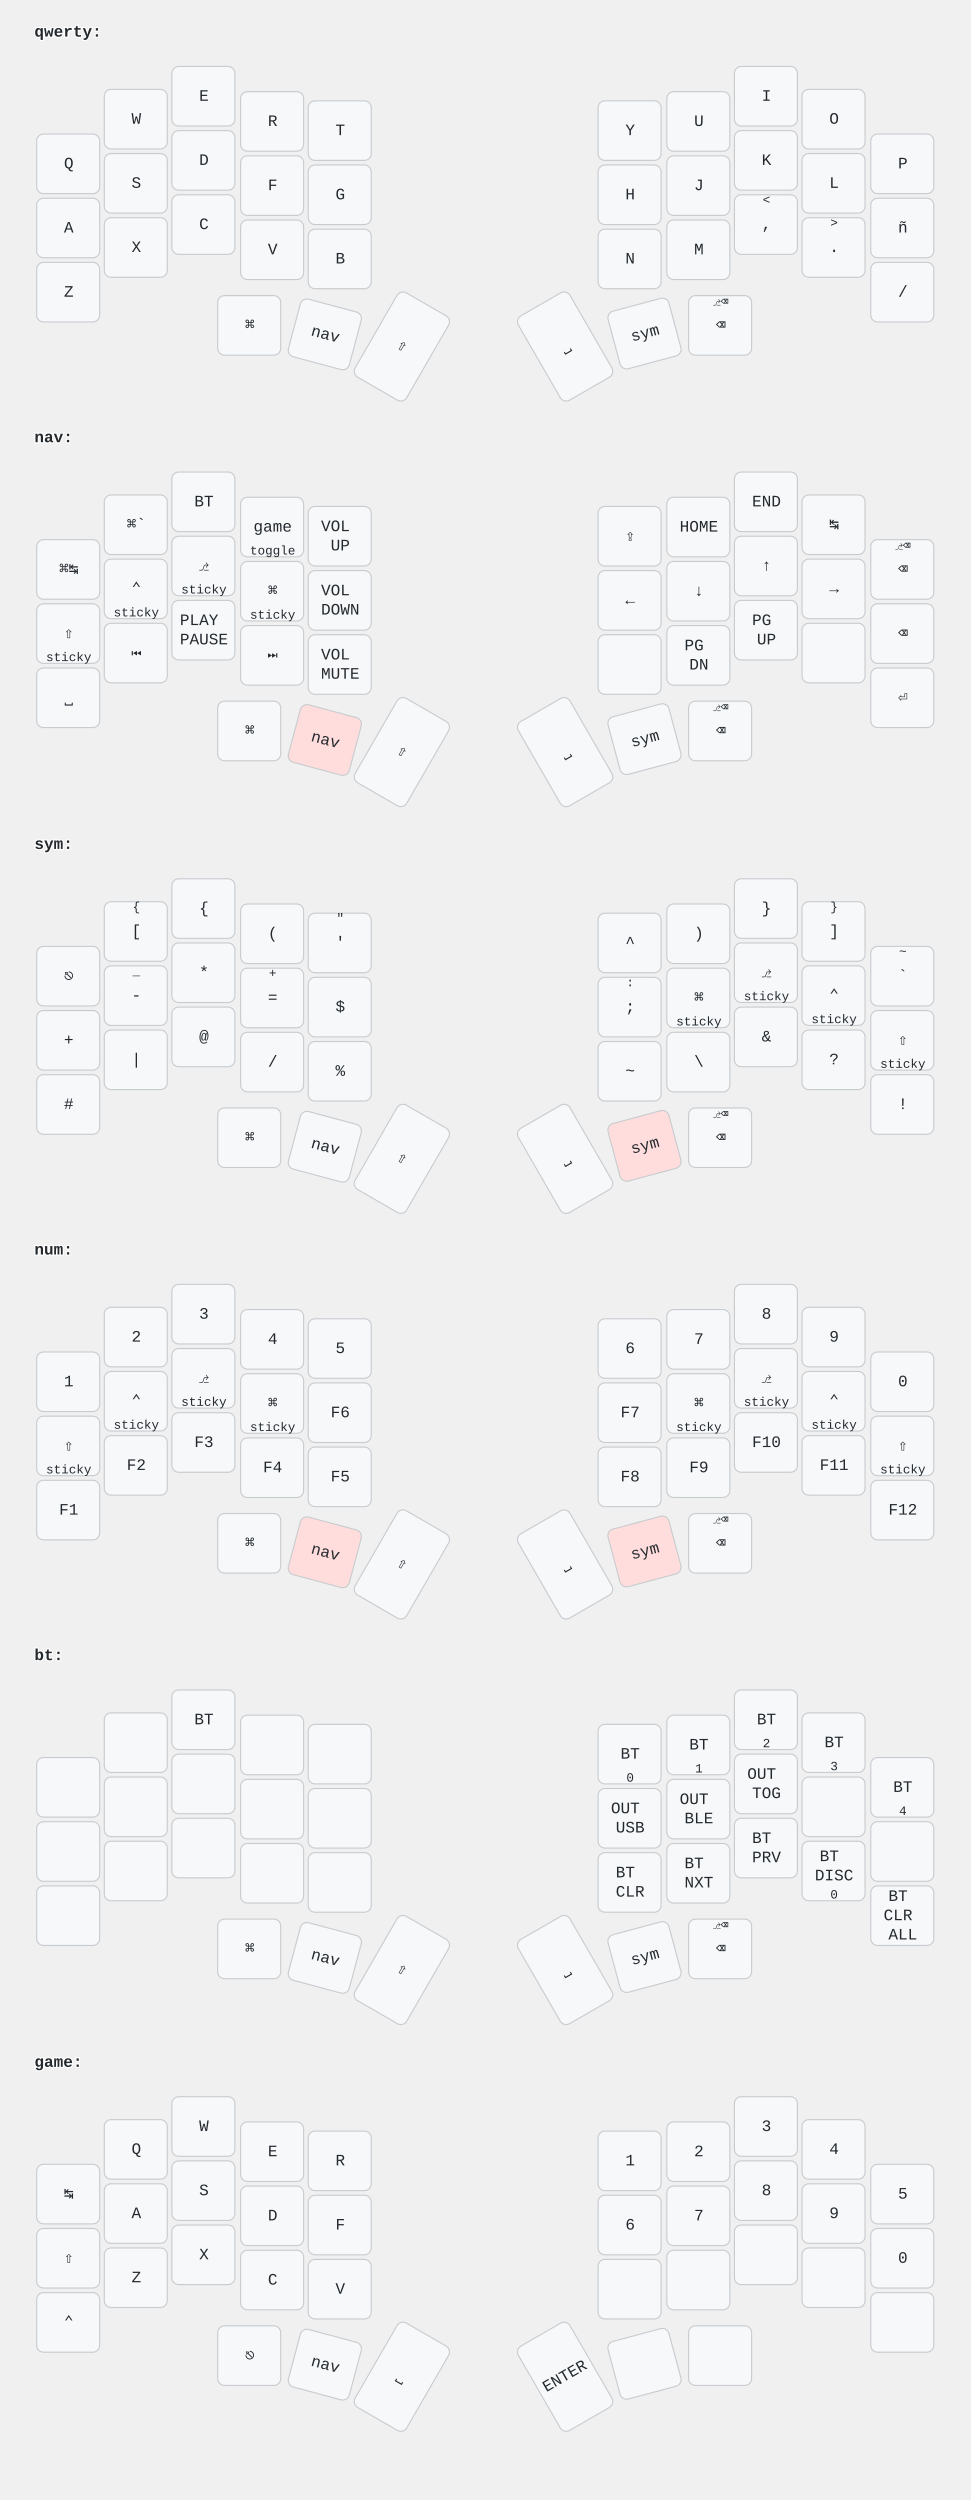
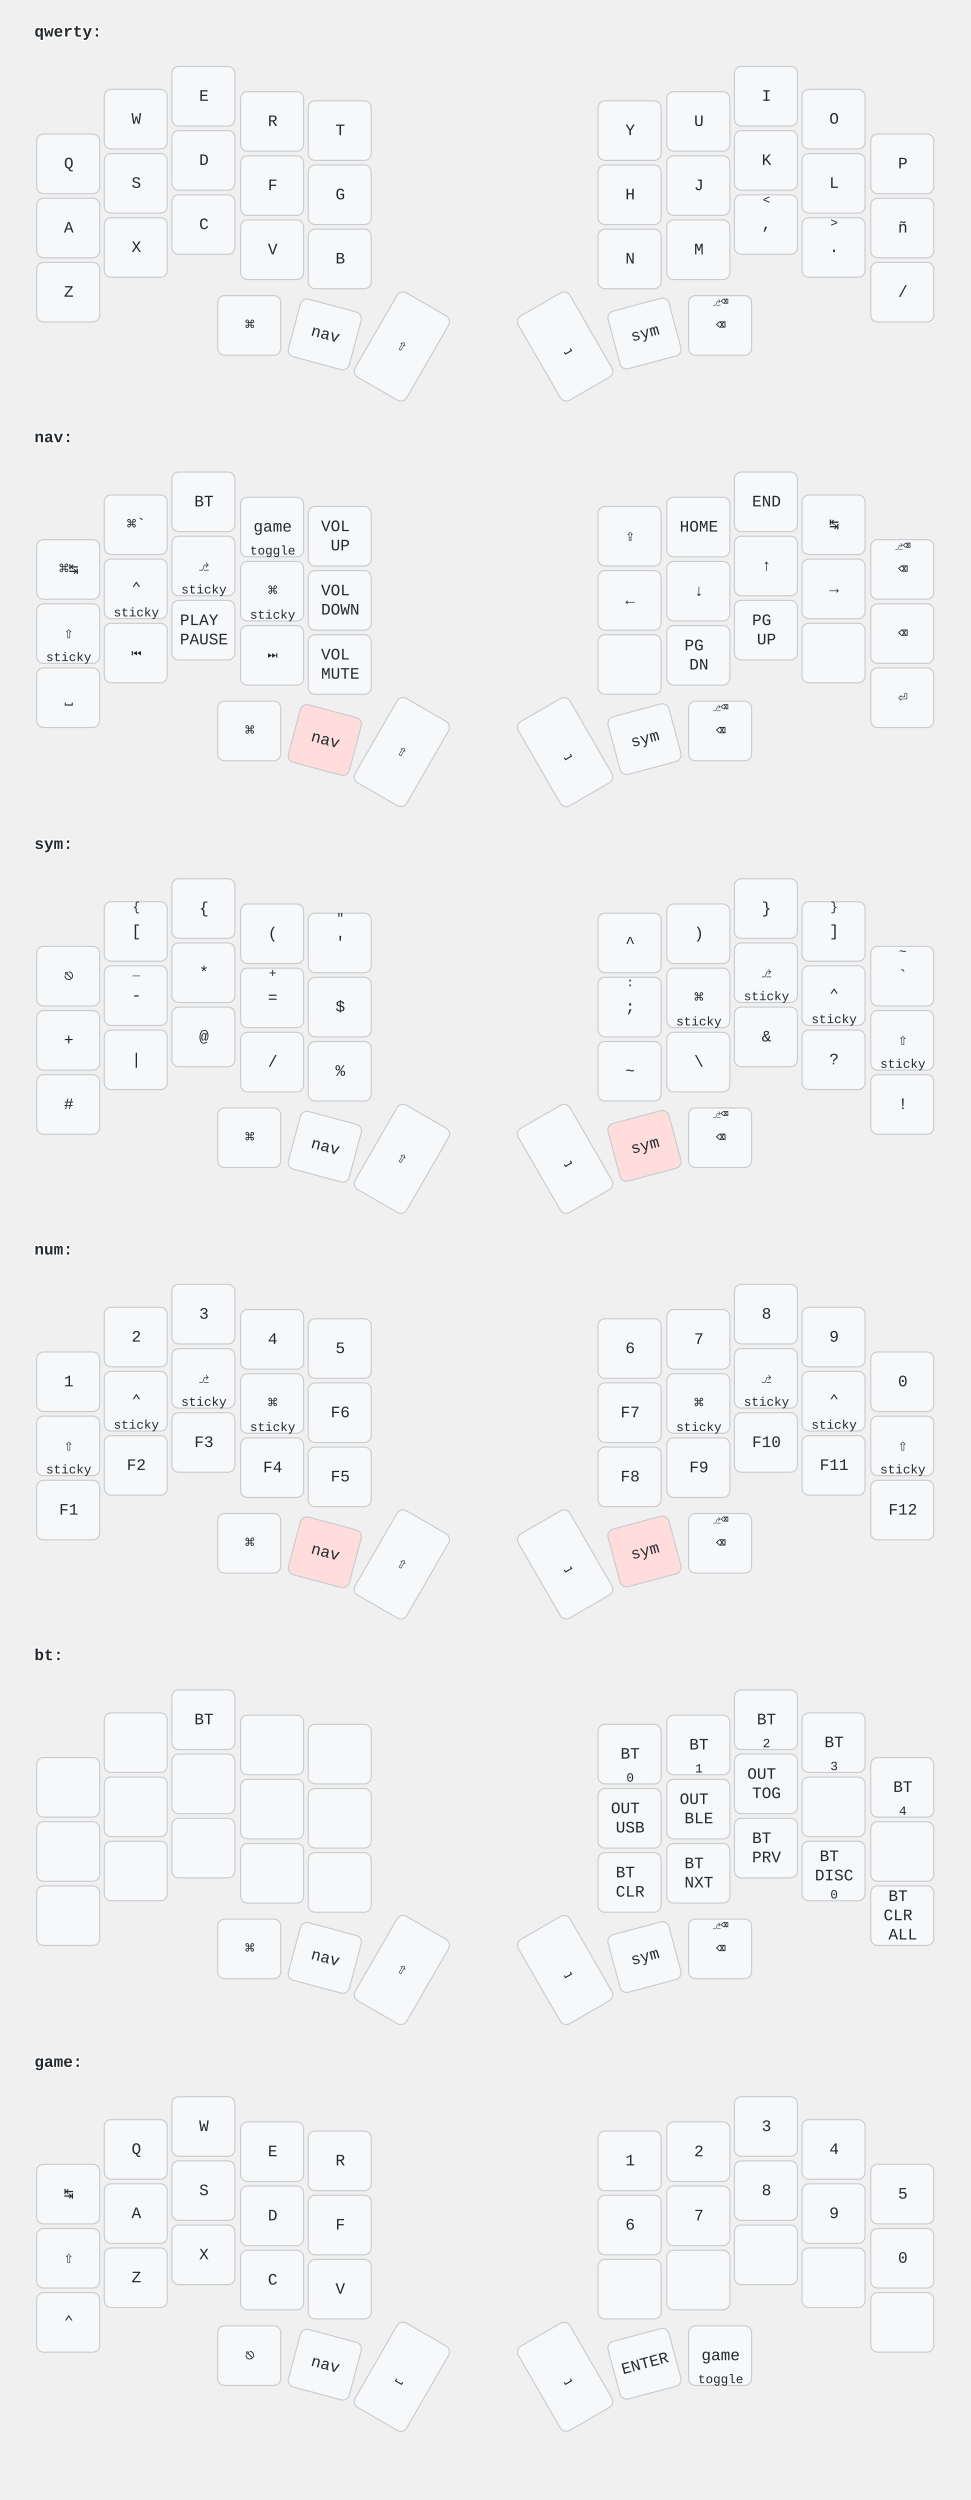
<svg xmlns="http://www.w3.org/2000/svg" width="847" height="2182" viewBox="0 0 847 2182" class="keymap">
  <style>/* font and background color specifications */
svg {
    font-family: SFMono-Regular,Consolas,Liberation Mono,Menlo,monospace;
    font-size: 14px;
    font-kerning: normal;
    text-rendering: optimizeLegibility;
    fill: #24292e;
}

/* default key styling */
rect {
    fill: #f6f8fa;
    stroke: #c9cccf;
    stroke-width: 1;
}

/* color accent for combo boxes */
rect.combo {
    fill: #cdf;
}

/* color accent for held keys */
rect.held, rect.combo.held {
    fill: #fdd;
}

/* color accent for ghost (optional) keys */
rect.ghost, rect.combo.ghost {
    fill: #ddd;
}

text {
    text-anchor: middle;
    dominant-baseline: middle;
}

/* styling for layer labels */
text.label {
    font-weight: bold;
    text-anchor: start;
    stroke: white;
    stroke-width: 2;
    paint-order: stroke;
}

/* styling for combo tap, and key hold/shifted label text */
text.combo, text.hold, text.shifted {
    font-size: 11px;
}

text.hold {
    text-anchor: middle;
    dominant-baseline: auto;
}

text.shifted {
    text-anchor: middle;
    dominant-baseline: hanging;
}

/* styling for hold/shifted label text in combo box */
text.combo.hold, text.combo.shifted {
    font-size: 8px;
}

/* styling for combo dendrons */
path {
    stroke-width: 1;
    stroke: gray;
    fill: none;
}
</style>
  <g transform="translate(30, 0)" class="layer-qwerty">
    <text x="0" y="28" class="label" id="qwerty">qwerty:</text>
    <g transform="translate(0, 56)">
      <g transform="translate(30, 87)" class="key keypos-0">
        <rect rx="6" ry="6" x="-28" y="-26" width="55" height="52" class="key" />
        <text x="0" y="0" class="key tap">Q</text>
      </g>
      <g transform="translate(89, 48)" class="key keypos-1">
        <rect rx="6" ry="6" x="-28" y="-26" width="55" height="52" class="key" />
        <text x="0" y="0" class="key tap">W</text>
      </g>
      <g transform="translate(148, 28)" class="key keypos-2">
        <rect rx="6" ry="6" x="-28" y="-26" width="55" height="52" class="key" />
        <text x="0" y="0" class="key tap">E</text>
      </g>
      <g transform="translate(208, 50)" class="key keypos-3">
        <rect rx="6" ry="6" x="-28" y="-26" width="55" height="52" class="key" />
        <text x="0" y="0" class="key tap">R</text>
      </g>
      <g transform="translate(267, 58)" class="key keypos-4">
        <rect rx="6" ry="6" x="-28" y="-26" width="55" height="52" class="key" />
        <text x="0" y="0" class="key tap">T</text>
      </g>
      <g transform="translate(520, 58)" class="key keypos-5">
        <rect rx="6" ry="6" x="-28" y="-26" width="55" height="52" class="key" />
        <text x="0" y="0" class="key tap">Y</text>
      </g>
      <g transform="translate(580, 50)" class="key keypos-6">
        <rect rx="6" ry="6" x="-28" y="-26" width="55" height="52" class="key" />
        <text x="0" y="0" class="key tap">U</text>
      </g>
      <g transform="translate(639, 28)" class="key keypos-7">
        <rect rx="6" ry="6" x="-28" y="-26" width="55" height="52" class="key" />
        <text x="0" y="0" class="key tap">I</text>
      </g>
      <g transform="translate(698, 48)" class="key keypos-8">
        <rect rx="6" ry="6" x="-28" y="-26" width="55" height="52" class="key" />
        <text x="0" y="0" class="key tap">O</text>
      </g>
      <g transform="translate(758, 87)" class="key keypos-9">
        <rect rx="6" ry="6" x="-28" y="-26" width="55" height="52" class="key" />
        <text x="0" y="0" class="key tap">P</text>
      </g>
      <g transform="translate(30, 143)" class="key keypos-10">
        <rect rx="6" ry="6" x="-28" y="-26" width="55" height="52" class="key" />
        <text x="0" y="0" class="key tap">A</text>
      </g>
      <g transform="translate(89, 104)" class="key keypos-11">
        <rect rx="6" ry="6" x="-28" y="-26" width="55" height="52" class="key" />
        <text x="0" y="0" class="key tap">S</text>
      </g>
      <g transform="translate(148, 84)" class="key keypos-12">
        <rect rx="6" ry="6" x="-28" y="-26" width="55" height="52" class="key" />
        <text x="0" y="0" class="key tap">D</text>
      </g>
      <g transform="translate(208, 106)" class="key keypos-13">
        <rect rx="6" ry="6" x="-28" y="-26" width="55" height="52" class="key" />
        <text x="0" y="0" class="key tap">F</text>
      </g>
      <g transform="translate(267, 114)" class="key keypos-14">
        <rect rx="6" ry="6" x="-28" y="-26" width="55" height="52" class="key" />
        <text x="0" y="0" class="key tap">G</text>
      </g>
      <g transform="translate(520, 114)" class="key keypos-15">
        <rect rx="6" ry="6" x="-28" y="-26" width="55" height="52" class="key" />
        <text x="0" y="0" class="key tap">H</text>
      </g>
      <g transform="translate(580, 106)" class="key keypos-16">
        <rect rx="6" ry="6" x="-28" y="-26" width="55" height="52" class="key" />
        <text x="0" y="0" class="key tap">J</text>
      </g>
      <g transform="translate(639, 84)" class="key keypos-17">
        <rect rx="6" ry="6" x="-28" y="-26" width="55" height="52" class="key" />
        <text x="0" y="0" class="key tap">K</text>
      </g>
      <g transform="translate(698, 104)" class="key keypos-18">
        <rect rx="6" ry="6" x="-28" y="-26" width="55" height="52" class="key" />
        <text x="0" y="0" class="key tap">L</text>
      </g>
      <g transform="translate(758, 143)" class="key keypos-19">
        <rect rx="6" ry="6" x="-28" y="-26" width="55" height="52" class="key" />
        <text x="0" y="0" class="key tap">ñ</text>
      </g>
      <g transform="translate(30, 199)" class="key keypos-20">
        <rect rx="6" ry="6" x="-28" y="-26" width="55" height="52" class="key" />
        <text x="0" y="0" class="key tap">Z</text>
      </g>
      <g transform="translate(89, 160)" class="key keypos-21">
        <rect rx="6" ry="6" x="-28" y="-26" width="55" height="52" class="key" />
        <text x="0" y="0" class="key tap">X</text>
      </g>
      <g transform="translate(148, 140)" class="key keypos-22">
        <rect rx="6" ry="6" x="-28" y="-26" width="55" height="52" class="key" />
        <text x="0" y="0" class="key tap">C</text>
      </g>
      <g transform="translate(208, 162)" class="key keypos-23">
        <rect rx="6" ry="6" x="-28" y="-26" width="55" height="52" class="key" />
        <text x="0" y="0" class="key tap">V</text>
      </g>
      <g transform="translate(267, 170)" class="key keypos-24">
        <rect rx="6" ry="6" x="-28" y="-26" width="55" height="52" class="key" />
        <text x="0" y="0" class="key tap">B</text>
      </g>
      <g transform="translate(520, 170)" class="key keypos-25">
        <rect rx="6" ry="6" x="-28" y="-26" width="55" height="52" class="key" />
        <text x="0" y="0" class="key tap">N</text>
      </g>
      <g transform="translate(580, 162)" class="key keypos-26">
        <rect rx="6" ry="6" x="-28" y="-26" width="55" height="52" class="key" />
        <text x="0" y="0" class="key tap">M</text>
      </g>
      <g transform="translate(639, 140)" class="key keypos-27">
        <rect rx="6" ry="6" x="-28" y="-26" width="55" height="52" class="key" />
        <text x="0" y="0" class="key tap">,</text>
        <text x="0" y="-24" class="key shifted">&lt;</text>
      </g>
      <g transform="translate(698, 160)" class="key keypos-28">
        <rect rx="6" ry="6" x="-28" y="-26" width="55" height="52" class="key" />
        <text x="0" y="0" class="key tap">.</text>
        <text x="0" y="-24" class="key shifted">&gt;</text>
      </g>
      <g transform="translate(758, 199)" class="key keypos-29">
        <rect rx="6" ry="6" x="-28" y="-26" width="55" height="52" class="key" />
        <text x="0" y="0" class="key tap">/</text>
      </g>
      <g transform="translate(188, 228)" class="key keypos-30">
        <rect rx="6" ry="6" x="-28" y="-26" width="55" height="52" class="key" />
        <text x="0" y="0" class="key tap">⌘</text>
      </g>
      <g transform="translate(254, 236) rotate(15.0)" class="key keypos-31">
        <rect rx="6" ry="6" x="-28" y="-26" width="55" height="52" class="key" />
        <a href="#nav">
          <text x="0" y="0" class="key tap layer-activator">nav</text>
        </a>
      </g>
      <g transform="translate(321, 246) rotate(30.0)" class="key keypos-32">
        <rect rx="6" ry="6" x="-26" y="-42" width="52" height="85" class="key" />
        <text x="0" y="0" class="key tap">⇧</text>
      </g>
      <g transform="translate(463, 246) rotate(-30.0)" class="key keypos-33">
        <rect rx="6" ry="6" x="-26" y="-42" width="52" height="85" class="key" />
        <text x="0" y="0" class="key tap">⎵</text>
      </g>
      <g transform="translate(533, 235) rotate(-15.0)" class="key keypos-34">
        <rect rx="6" ry="6" x="-28" y="-26" width="55" height="52" class="key" />
        <a href="#sym">
          <text x="0" y="0" class="key tap layer-activator">sym</text>
        </a>
      </g>
      <g transform="translate(599, 228)" class="key keypos-35">
        <rect rx="6" ry="6" x="-28" y="-26" width="55" height="52" class="key" />
        <text x="0" y="0" class="key tap">⌫</text>
        <text x="0" y="-24" class="key shifted">⎇⌫</text>
      </g>
    </g>
  </g>
  <g transform="translate(30, 354)" class="layer-nav">
    <text x="0" y="28" class="label" id="nav">nav:</text>
    <g transform="translate(0, 56)">
      <g transform="translate(30, 87)" class="key keypos-0">
        <rect rx="6" ry="6" x="-28" y="-26" width="55" height="52" class="key" />
        <text x="0" y="0" class="key tap">⌘↹</text>
      </g>
      <g transform="translate(89, 48)" class="key keypos-1">
        <rect rx="6" ry="6" x="-28" y="-26" width="55" height="52" class="key" />
        <text x="0" y="0" class="key tap">⌘`</text>
      </g>
      <g transform="translate(148, 28)" class="key keypos-2">
        <rect rx="6" ry="6" x="-28" y="-26" width="55" height="52" class="key" />
        <text x="0" y="0" class="key tap">BT</text>
      </g>
      <g transform="translate(208, 50)" class="key keypos-3">
        <rect rx="6" ry="6" x="-28" y="-26" width="55" height="52" class="key" />
        <a href="#game">
          <text x="0" y="0" class="key tap layer-activator">game</text>
        </a>
        <text x="0" y="24" class="key hold">toggle</text>
      </g>
      <g transform="translate(267, 58)" class="key keypos-4">
        <rect rx="6" ry="6" x="-28" y="-26" width="55" height="52" class="key" />
        <text x="0" y="0" class="key tap">
          <tspan x="0" dy="-0.6em">VOL</tspan>
          <tspan x="0" dy="1.2em">UP</tspan>
        </text>
      </g>
      <g transform="translate(520, 58)" class="key keypos-5">
        <rect rx="6" ry="6" x="-28" y="-26" width="55" height="52" class="key" />
        <text x="0" y="0" class="key tap">⇪</text>
      </g>
      <g transform="translate(580, 50)" class="key keypos-6">
        <rect rx="6" ry="6" x="-28" y="-26" width="55" height="52" class="key" />
        <text x="0" y="0" class="key tap">HOME</text>
      </g>
      <g transform="translate(639, 28)" class="key keypos-7">
        <rect rx="6" ry="6" x="-28" y="-26" width="55" height="52" class="key" />
        <text x="0" y="0" class="key tap">END</text>
      </g>
      <g transform="translate(698, 48)" class="key keypos-8">
        <rect rx="6" ry="6" x="-28" y="-26" width="55" height="52" class="key" />
        <text x="0" y="0" class="key tap">↹</text>
      </g>
      <g transform="translate(758, 87)" class="key keypos-9">
        <rect rx="6" ry="6" x="-28" y="-26" width="55" height="52" class="key" />
        <text x="0" y="0" class="key tap">⌫</text>
        <text x="0" y="-24" class="key shifted">⎇⌫</text>
      </g>
      <g transform="translate(30, 143)" class="key keypos-10">
        <rect rx="6" ry="6" x="-28" y="-26" width="55" height="52" class="key" />
        <text x="0" y="0" class="key tap">⇧</text>
        <text x="0" y="24" class="key hold">sticky</text>
      </g>
      <g transform="translate(89, 104)" class="key keypos-11">
        <rect rx="6" ry="6" x="-28" y="-26" width="55" height="52" class="key" />
        <text x="0" y="0" class="key tap">⌃</text>
        <text x="0" y="24" class="key hold">sticky</text>
      </g>
      <g transform="translate(148, 84)" class="key keypos-12">
        <rect rx="6" ry="6" x="-28" y="-26" width="55" height="52" class="key" />
        <text x="0" y="0" class="key tap">⎇</text>
        <text x="0" y="24" class="key hold">sticky</text>
      </g>
      <g transform="translate(208, 106)" class="key keypos-13">
        <rect rx="6" ry="6" x="-28" y="-26" width="55" height="52" class="key" />
        <text x="0" y="0" class="key tap">⌘</text>
        <text x="0" y="24" class="key hold">sticky</text>
      </g>
      <g transform="translate(267, 114)" class="key keypos-14">
        <rect rx="6" ry="6" x="-28" y="-26" width="55" height="52" class="key" />
        <text x="0" y="0" class="key tap">
          <tspan x="0" dy="-0.6em">VOL</tspan>
          <tspan x="0" dy="1.2em">DOWN</tspan>
        </text>
      </g>
      <g transform="translate(520, 114)" class="key keypos-15">
        <rect rx="6" ry="6" x="-28" y="-26" width="55" height="52" class="key" />
        <text x="0" y="0" class="key tap">←</text>
      </g>
      <g transform="translate(580, 106)" class="key keypos-16">
        <rect rx="6" ry="6" x="-28" y="-26" width="55" height="52" class="key" />
        <text x="0" y="0" class="key tap">↓</text>
      </g>
      <g transform="translate(639, 84)" class="key keypos-17">
        <rect rx="6" ry="6" x="-28" y="-26" width="55" height="52" class="key" />
        <text x="0" y="0" class="key tap">↑</text>
      </g>
      <g transform="translate(698, 104)" class="key keypos-18">
        <rect rx="6" ry="6" x="-28" y="-26" width="55" height="52" class="key" />
        <text x="0" y="0" class="key tap">→</text>
      </g>
      <g transform="translate(758, 143)" class="key keypos-19">
        <rect rx="6" ry="6" x="-28" y="-26" width="55" height="52" class="key" />
        <text x="0" y="0" class="key tap">⌫</text>
      </g>
      <g transform="translate(30, 199)" class="key keypos-20">
        <rect rx="6" ry="6" x="-28" y="-26" width="55" height="52" class="key" />
        <text x="0" y="0" class="key tap">⎵</text>
      </g>
      <g transform="translate(89, 160)" class="key keypos-21">
        <rect rx="6" ry="6" x="-28" y="-26" width="55" height="52" class="key" />
        <text x="0" y="0" class="key tap">⏮</text>
      </g>
      <g transform="translate(148, 140)" class="key keypos-22">
        <rect rx="6" ry="6" x="-28" y="-26" width="55" height="52" class="key" />
        <text x="0" y="0" class="key tap">
          <tspan x="0" dy="-0.6em">PLAY</tspan>
          <tspan x="0" dy="1.2em">PAUSE</tspan>
        </text>
      </g>
      <g transform="translate(208, 162)" class="key keypos-23">
        <rect rx="6" ry="6" x="-28" y="-26" width="55" height="52" class="key" />
        <text x="0" y="0" class="key tap">⏭</text>
      </g>
      <g transform="translate(267, 170)" class="key keypos-24">
        <rect rx="6" ry="6" x="-28" y="-26" width="55" height="52" class="key" />
        <text x="0" y="0" class="key tap">
          <tspan x="0" dy="-0.6em">VOL</tspan>
          <tspan x="0" dy="1.2em">MUTE</tspan>
        </text>
      </g>
      <g transform="translate(520, 170)" class="key keypos-25">
        <rect rx="6" ry="6" x="-28" y="-26" width="55" height="52" class="key" />
      </g>
      <g transform="translate(580, 162)" class="key keypos-26">
        <rect rx="6" ry="6" x="-28" y="-26" width="55" height="52" class="key" />
        <text x="0" y="0" class="key tap">
          <tspan x="0" dy="-0.6em">PG</tspan>
          <tspan x="0" dy="1.2em">DN</tspan>
        </text>
      </g>
      <g transform="translate(639, 140)" class="key keypos-27">
        <rect rx="6" ry="6" x="-28" y="-26" width="55" height="52" class="key" />
        <text x="0" y="0" class="key tap">
          <tspan x="0" dy="-0.6em">PG</tspan>
          <tspan x="0" dy="1.2em">UP</tspan>
        </text>
      </g>
      <g transform="translate(698, 160)" class="key keypos-28">
        <rect rx="6" ry="6" x="-28" y="-26" width="55" height="52" class="key" />
      </g>
      <g transform="translate(758, 199)" class="key keypos-29">
        <rect rx="6" ry="6" x="-28" y="-26" width="55" height="52" class="key" />
        <text x="0" y="0" class="key tap">⏎</text>
      </g>
      <g transform="translate(188, 228)" class="key keypos-30">
        <rect rx="6" ry="6" x="-28" y="-26" width="55" height="52" class="key" />
        <text x="0" y="0" class="key tap">⌘</text>
      </g>
      <g transform="translate(254, 236) rotate(15.0)" class="key held keypos-31">
        <rect rx="6" ry="6" x="-28" y="-26" width="55" height="52" class="key held" />
        <a href="#nav">
          <text x="0" y="0" class="key held tap layer-activator">nav</text>
        </a>
      </g>
      <g transform="translate(321, 246) rotate(30.0)" class="key keypos-32">
        <rect rx="6" ry="6" x="-26" y="-42" width="52" height="85" class="key" />
        <text x="0" y="0" class="key tap">⇧</text>
      </g>
      <g transform="translate(463, 246) rotate(-30.0)" class="key keypos-33">
        <rect rx="6" ry="6" x="-26" y="-42" width="52" height="85" class="key" />
        <text x="0" y="0" class="key tap">⎵</text>
      </g>
      <g transform="translate(533, 235) rotate(-15.0)" class="key keypos-34">
        <rect rx="6" ry="6" x="-28" y="-26" width="55" height="52" class="key" />
        <a href="#sym">
          <text x="0" y="0" class="key tap layer-activator">sym</text>
        </a>
      </g>
      <g transform="translate(599, 228)" class="key keypos-35">
        <rect rx="6" ry="6" x="-28" y="-26" width="55" height="52" class="key" />
        <text x="0" y="0" class="key tap">⌫</text>
        <text x="0" y="-24" class="key shifted">⎇⌫</text>
      </g>
    </g>
  </g>
  <g transform="translate(30, 709)" class="layer-sym">
    <text x="0" y="28" class="label" id="sym">sym:</text>
    <g transform="translate(0, 56)">
      <g transform="translate(30, 87)" class="key keypos-0">
        <rect rx="6" ry="6" x="-28" y="-26" width="55" height="52" class="key" />
        <text x="0" y="0" class="key tap">⎋</text>
      </g>
      <g transform="translate(89, 48)" class="key keypos-1">
        <rect rx="6" ry="6" x="-28" y="-26" width="55" height="52" class="key" />
        <text x="0" y="0" class="key tap">[</text>
        <text x="0" y="-24" class="key shifted">{</text>
      </g>
      <g transform="translate(148, 28)" class="key keypos-2">
        <rect rx="6" ry="6" x="-28" y="-26" width="55" height="52" class="key" />
        <text x="0" y="0" class="key tap">{</text>
      </g>
      <g transform="translate(208, 50)" class="key keypos-3">
        <rect rx="6" ry="6" x="-28" y="-26" width="55" height="52" class="key" />
        <text x="0" y="0" class="key tap">(</text>
      </g>
      <g transform="translate(267, 58)" class="key keypos-4">
        <rect rx="6" ry="6" x="-28" y="-26" width="55" height="52" class="key" />
        <text x="0" y="0" class="key tap">'</text>
        <text x="0" y="-24" class="key shifted">"</text>
      </g>
      <g transform="translate(520, 58)" class="key keypos-5">
        <rect rx="6" ry="6" x="-28" y="-26" width="55" height="52" class="key" />
        <text x="0" y="0" class="key tap">^</text>
      </g>
      <g transform="translate(580, 50)" class="key keypos-6">
        <rect rx="6" ry="6" x="-28" y="-26" width="55" height="52" class="key" />
        <text x="0" y="0" class="key tap">)</text>
      </g>
      <g transform="translate(639, 28)" class="key keypos-7">
        <rect rx="6" ry="6" x="-28" y="-26" width="55" height="52" class="key" />
        <text x="0" y="0" class="key tap">}</text>
      </g>
      <g transform="translate(698, 48)" class="key keypos-8">
        <rect rx="6" ry="6" x="-28" y="-26" width="55" height="52" class="key" />
        <text x="0" y="0" class="key tap">]</text>
        <text x="0" y="-24" class="key shifted">}</text>
      </g>
      <g transform="translate(758, 87)" class="key keypos-9">
        <rect rx="6" ry="6" x="-28" y="-26" width="55" height="52" class="key" />
        <text x="0" y="0" class="key tap">`</text>
        <text x="0" y="-24" class="key shifted">~</text>
      </g>
      <g transform="translate(30, 143)" class="key keypos-10">
        <rect rx="6" ry="6" x="-28" y="-26" width="55" height="52" class="key" />
        <text x="0" y="0" class="key tap">+</text>
      </g>
      <g transform="translate(89, 104)" class="key keypos-11">
        <rect rx="6" ry="6" x="-28" y="-26" width="55" height="52" class="key" />
        <text x="0" y="0" class="key tap">-</text>
        <text x="0" y="-24" class="key shifted">_</text>
      </g>
      <g transform="translate(148, 84)" class="key keypos-12">
        <rect rx="6" ry="6" x="-28" y="-26" width="55" height="52" class="key" />
        <text x="0" y="0" class="key tap">*</text>
      </g>
      <g transform="translate(208, 106)" class="key keypos-13">
        <rect rx="6" ry="6" x="-28" y="-26" width="55" height="52" class="key" />
        <text x="0" y="0" class="key tap">=</text>
        <text x="0" y="-24" class="key shifted">+</text>
      </g>
      <g transform="translate(267, 114)" class="key keypos-14">
        <rect rx="6" ry="6" x="-28" y="-26" width="55" height="52" class="key" />
        <text x="0" y="0" class="key tap">$</text>
      </g>
      <g transform="translate(520, 114)" class="key keypos-15">
        <rect rx="6" ry="6" x="-28" y="-26" width="55" height="52" class="key" />
        <text x="0" y="0" class="key tap">;</text>
        <text x="0" y="-24" class="key shifted">:</text>
      </g>
      <g transform="translate(580, 106)" class="key keypos-16">
        <rect rx="6" ry="6" x="-28" y="-26" width="55" height="52" class="key" />
        <text x="0" y="0" class="key tap">⌘</text>
        <text x="0" y="24" class="key hold">sticky</text>
      </g>
      <g transform="translate(639, 84)" class="key keypos-17">
        <rect rx="6" ry="6" x="-28" y="-26" width="55" height="52" class="key" />
        <text x="0" y="0" class="key tap">⎇</text>
        <text x="0" y="24" class="key hold">sticky</text>
      </g>
      <g transform="translate(698, 104)" class="key keypos-18">
        <rect rx="6" ry="6" x="-28" y="-26" width="55" height="52" class="key" />
        <text x="0" y="0" class="key tap">⌃</text>
        <text x="0" y="24" class="key hold">sticky</text>
      </g>
      <g transform="translate(758, 143)" class="key keypos-19">
        <rect rx="6" ry="6" x="-28" y="-26" width="55" height="52" class="key" />
        <text x="0" y="0" class="key tap">⇧</text>
        <text x="0" y="24" class="key hold">sticky</text>
      </g>
      <g transform="translate(30, 199)" class="key keypos-20">
        <rect rx="6" ry="6" x="-28" y="-26" width="55" height="52" class="key" />
        <text x="0" y="0" class="key tap">#</text>
      </g>
      <g transform="translate(89, 160)" class="key keypos-21">
        <rect rx="6" ry="6" x="-28" y="-26" width="55" height="52" class="key" />
        <text x="0" y="0" class="key tap">|</text>
      </g>
      <g transform="translate(148, 140)" class="key keypos-22">
        <rect rx="6" ry="6" x="-28" y="-26" width="55" height="52" class="key" />
        <text x="0" y="0" class="key tap">@</text>
      </g>
      <g transform="translate(208, 162)" class="key keypos-23">
        <rect rx="6" ry="6" x="-28" y="-26" width="55" height="52" class="key" />
        <text x="0" y="0" class="key tap">/</text>
      </g>
      <g transform="translate(267, 170)" class="key keypos-24">
        <rect rx="6" ry="6" x="-28" y="-26" width="55" height="52" class="key" />
        <text x="0" y="0" class="key tap">%</text>
      </g>
      <g transform="translate(520, 170)" class="key keypos-25">
        <rect rx="6" ry="6" x="-28" y="-26" width="55" height="52" class="key" />
        <text x="0" y="0" class="key tap">~</text>
      </g>
      <g transform="translate(580, 162)" class="key keypos-26">
        <rect rx="6" ry="6" x="-28" y="-26" width="55" height="52" class="key" />
        <text x="0" y="0" class="key tap">\</text>
      </g>
      <g transform="translate(639, 140)" class="key keypos-27">
        <rect rx="6" ry="6" x="-28" y="-26" width="55" height="52" class="key" />
        <text x="0" y="0" class="key tap">&amp;</text>
      </g>
      <g transform="translate(698, 160)" class="key keypos-28">
        <rect rx="6" ry="6" x="-28" y="-26" width="55" height="52" class="key" />
        <text x="0" y="0" class="key tap">?</text>
      </g>
      <g transform="translate(758, 199)" class="key keypos-29">
        <rect rx="6" ry="6" x="-28" y="-26" width="55" height="52" class="key" />
        <text x="0" y="0" class="key tap">!</text>
      </g>
      <g transform="translate(188, 228)" class="key keypos-30">
        <rect rx="6" ry="6" x="-28" y="-26" width="55" height="52" class="key" />
        <text x="0" y="0" class="key tap">⌘</text>
      </g>
      <g transform="translate(254, 236) rotate(15.0)" class="key keypos-31">
        <rect rx="6" ry="6" x="-28" y="-26" width="55" height="52" class="key" />
        <a href="#nav">
          <text x="0" y="0" class="key tap layer-activator">nav</text>
        </a>
      </g>
      <g transform="translate(321, 246) rotate(30.0)" class="key keypos-32">
        <rect rx="6" ry="6" x="-26" y="-42" width="52" height="85" class="key" />
        <text x="0" y="0" class="key tap">⇧</text>
      </g>
      <g transform="translate(463, 246) rotate(-30.0)" class="key keypos-33">
        <rect rx="6" ry="6" x="-26" y="-42" width="52" height="85" class="key" />
        <text x="0" y="0" class="key tap">⎵</text>
      </g>
      <g transform="translate(533, 235) rotate(-15.0)" class="key held keypos-34">
        <rect rx="6" ry="6" x="-28" y="-26" width="55" height="52" class="key held" />
        <a href="#sym">
          <text x="0" y="0" class="key held tap layer-activator">sym</text>
        </a>
      </g>
      <g transform="translate(599, 228)" class="key keypos-35">
        <rect rx="6" ry="6" x="-28" y="-26" width="55" height="52" class="key" />
        <text x="0" y="0" class="key tap">⌫</text>
        <text x="0" y="-24" class="key shifted">⎇⌫</text>
      </g>
    </g>
  </g>
  <g transform="translate(30, 1063)" class="layer-num">
    <text x="0" y="28" class="label" id="num">num:</text>
    <g transform="translate(0, 56)">
      <g transform="translate(30, 87)" class="key keypos-0">
        <rect rx="6" ry="6" x="-28" y="-26" width="55" height="52" class="key" />
        <text x="0" y="0" class="key tap">1</text>
      </g>
      <g transform="translate(89, 48)" class="key keypos-1">
        <rect rx="6" ry="6" x="-28" y="-26" width="55" height="52" class="key" />
        <text x="0" y="0" class="key tap">2</text>
      </g>
      <g transform="translate(148, 28)" class="key keypos-2">
        <rect rx="6" ry="6" x="-28" y="-26" width="55" height="52" class="key" />
        <text x="0" y="0" class="key tap">3</text>
      </g>
      <g transform="translate(208, 50)" class="key keypos-3">
        <rect rx="6" ry="6" x="-28" y="-26" width="55" height="52" class="key" />
        <text x="0" y="0" class="key tap">4</text>
      </g>
      <g transform="translate(267, 58)" class="key keypos-4">
        <rect rx="6" ry="6" x="-28" y="-26" width="55" height="52" class="key" />
        <text x="0" y="0" class="key tap">5</text>
      </g>
      <g transform="translate(520, 58)" class="key keypos-5">
        <rect rx="6" ry="6" x="-28" y="-26" width="55" height="52" class="key" />
        <text x="0" y="0" class="key tap">6</text>
      </g>
      <g transform="translate(580, 50)" class="key keypos-6">
        <rect rx="6" ry="6" x="-28" y="-26" width="55" height="52" class="key" />
        <text x="0" y="0" class="key tap">7</text>
      </g>
      <g transform="translate(639, 28)" class="key keypos-7">
        <rect rx="6" ry="6" x="-28" y="-26" width="55" height="52" class="key" />
        <text x="0" y="0" class="key tap">8</text>
      </g>
      <g transform="translate(698, 48)" class="key keypos-8">
        <rect rx="6" ry="6" x="-28" y="-26" width="55" height="52" class="key" />
        <text x="0" y="0" class="key tap">9</text>
      </g>
      <g transform="translate(758, 87)" class="key keypos-9">
        <rect rx="6" ry="6" x="-28" y="-26" width="55" height="52" class="key" />
        <text x="0" y="0" class="key tap">0</text>
      </g>
      <g transform="translate(30, 143)" class="key keypos-10">
        <rect rx="6" ry="6" x="-28" y="-26" width="55" height="52" class="key" />
        <text x="0" y="0" class="key tap">⇧</text>
        <text x="0" y="24" class="key hold">sticky</text>
      </g>
      <g transform="translate(89, 104)" class="key keypos-11">
        <rect rx="6" ry="6" x="-28" y="-26" width="55" height="52" class="key" />
        <text x="0" y="0" class="key tap">⌃</text>
        <text x="0" y="24" class="key hold">sticky</text>
      </g>
      <g transform="translate(148, 84)" class="key keypos-12">
        <rect rx="6" ry="6" x="-28" y="-26" width="55" height="52" class="key" />
        <text x="0" y="0" class="key tap">⎇</text>
        <text x="0" y="24" class="key hold">sticky</text>
      </g>
      <g transform="translate(208, 106)" class="key keypos-13">
        <rect rx="6" ry="6" x="-28" y="-26" width="55" height="52" class="key" />
        <text x="0" y="0" class="key tap">⌘</text>
        <text x="0" y="24" class="key hold">sticky</text>
      </g>
      <g transform="translate(267, 114)" class="key keypos-14">
        <rect rx="6" ry="6" x="-28" y="-26" width="55" height="52" class="key" />
        <text x="0" y="0" class="key tap">F6</text>
      </g>
      <g transform="translate(520, 114)" class="key keypos-15">
        <rect rx="6" ry="6" x="-28" y="-26" width="55" height="52" class="key" />
        <text x="0" y="0" class="key tap">F7</text>
      </g>
      <g transform="translate(580, 106)" class="key keypos-16">
        <rect rx="6" ry="6" x="-28" y="-26" width="55" height="52" class="key" />
        <text x="0" y="0" class="key tap">⌘</text>
        <text x="0" y="24" class="key hold">sticky</text>
      </g>
      <g transform="translate(639, 84)" class="key keypos-17">
        <rect rx="6" ry="6" x="-28" y="-26" width="55" height="52" class="key" />
        <text x="0" y="0" class="key tap">⎇</text>
        <text x="0" y="24" class="key hold">sticky</text>
      </g>
      <g transform="translate(698, 104)" class="key keypos-18">
        <rect rx="6" ry="6" x="-28" y="-26" width="55" height="52" class="key" />
        <text x="0" y="0" class="key tap">⌃</text>
        <text x="0" y="24" class="key hold">sticky</text>
      </g>
      <g transform="translate(758, 143)" class="key keypos-19">
        <rect rx="6" ry="6" x="-28" y="-26" width="55" height="52" class="key" />
        <text x="0" y="0" class="key tap">⇧</text>
        <text x="0" y="24" class="key hold">sticky</text>
      </g>
      <g transform="translate(30, 199)" class="key keypos-20">
        <rect rx="6" ry="6" x="-28" y="-26" width="55" height="52" class="key" />
        <text x="0" y="0" class="key tap">F1</text>
      </g>
      <g transform="translate(89, 160)" class="key keypos-21">
        <rect rx="6" ry="6" x="-28" y="-26" width="55" height="52" class="key" />
        <text x="0" y="0" class="key tap">F2</text>
      </g>
      <g transform="translate(148, 140)" class="key keypos-22">
        <rect rx="6" ry="6" x="-28" y="-26" width="55" height="52" class="key" />
        <text x="0" y="0" class="key tap">F3</text>
      </g>
      <g transform="translate(208, 162)" class="key keypos-23">
        <rect rx="6" ry="6" x="-28" y="-26" width="55" height="52" class="key" />
        <text x="0" y="0" class="key tap">F4</text>
      </g>
      <g transform="translate(267, 170)" class="key keypos-24">
        <rect rx="6" ry="6" x="-28" y="-26" width="55" height="52" class="key" />
        <text x="0" y="0" class="key tap">F5</text>
      </g>
      <g transform="translate(520, 170)" class="key keypos-25">
        <rect rx="6" ry="6" x="-28" y="-26" width="55" height="52" class="key" />
        <text x="0" y="0" class="key tap">F8</text>
      </g>
      <g transform="translate(580, 162)" class="key keypos-26">
        <rect rx="6" ry="6" x="-28" y="-26" width="55" height="52" class="key" />
        <text x="0" y="0" class="key tap">F9</text>
      </g>
      <g transform="translate(639, 140)" class="key keypos-27">
        <rect rx="6" ry="6" x="-28" y="-26" width="55" height="52" class="key" />
        <text x="0" y="0" class="key tap">F10</text>
      </g>
      <g transform="translate(698, 160)" class="key keypos-28">
        <rect rx="6" ry="6" x="-28" y="-26" width="55" height="52" class="key" />
        <text x="0" y="0" class="key tap">F11</text>
      </g>
      <g transform="translate(758, 199)" class="key keypos-29">
        <rect rx="6" ry="6" x="-28" y="-26" width="55" height="52" class="key" />
        <text x="0" y="0" class="key tap">F12</text>
      </g>
      <g transform="translate(188, 228)" class="key keypos-30">
        <rect rx="6" ry="6" x="-28" y="-26" width="55" height="52" class="key" />
        <text x="0" y="0" class="key tap">⌘</text>
      </g>
      <g transform="translate(254, 236) rotate(15.0)" class="key held keypos-31">
        <rect rx="6" ry="6" x="-28" y="-26" width="55" height="52" class="key held" />
        <a href="#nav">
          <text x="0" y="0" class="key held tap layer-activator">nav</text>
        </a>
      </g>
      <g transform="translate(321, 246) rotate(30.0)" class="key keypos-32">
        <rect rx="6" ry="6" x="-26" y="-42" width="52" height="85" class="key" />
        <text x="0" y="0" class="key tap">⇧</text>
      </g>
      <g transform="translate(463, 246) rotate(-30.0)" class="key keypos-33">
        <rect rx="6" ry="6" x="-26" y="-42" width="52" height="85" class="key" />
        <text x="0" y="0" class="key tap">⎵</text>
      </g>
      <g transform="translate(533, 235) rotate(-15.0)" class="key held keypos-34">
        <rect rx="6" ry="6" x="-28" y="-26" width="55" height="52" class="key held" />
        <a href="#sym">
          <text x="0" y="0" class="key held tap layer-activator">sym</text>
        </a>
      </g>
      <g transform="translate(599, 228)" class="key keypos-35">
        <rect rx="6" ry="6" x="-28" y="-26" width="55" height="52" class="key" />
        <text x="0" y="0" class="key tap">⌫</text>
        <text x="0" y="-24" class="key shifted">⎇⌫</text>
      </g>
    </g>
  </g>
  <g transform="translate(30, 1417)" class="layer-bt">
    <text x="0" y="28" class="label" id="bt">bt:</text>
    <g transform="translate(0, 56)">
      <g transform="translate(30, 87)" class="key keypos-0">
        <rect rx="6" ry="6" x="-28" y="-26" width="55" height="52" class="key" />
      </g>
      <g transform="translate(89, 48)" class="key keypos-1">
        <rect rx="6" ry="6" x="-28" y="-26" width="55" height="52" class="key" />
      </g>
      <g transform="translate(148, 28)" class="key keypos-2">
        <rect rx="6" ry="6" x="-28" y="-26" width="55" height="52" class="key" />
        <text x="0" y="0" class="key tap">BT</text>
      </g>
      <g transform="translate(208, 50)" class="key keypos-3">
        <rect rx="6" ry="6" x="-28" y="-26" width="55" height="52" class="key" />
      </g>
      <g transform="translate(267, 58)" class="key keypos-4">
        <rect rx="6" ry="6" x="-28" y="-26" width="55" height="52" class="key" />
      </g>
      <g transform="translate(520, 58)" class="key keypos-5">
        <rect rx="6" ry="6" x="-28" y="-26" width="55" height="52" class="key" />
        <text x="0" y="0" class="key tap">BT</text>
        <text x="0" y="24" class="key hold">0</text>
      </g>
      <g transform="translate(580, 50)" class="key keypos-6">
        <rect rx="6" ry="6" x="-28" y="-26" width="55" height="52" class="key" />
        <text x="0" y="0" class="key tap">BT</text>
        <text x="0" y="24" class="key hold">1</text>
      </g>
      <g transform="translate(639, 28)" class="key keypos-7">
        <rect rx="6" ry="6" x="-28" y="-26" width="55" height="52" class="key" />
        <text x="0" y="0" class="key tap">BT</text>
        <text x="0" y="24" class="key hold">2</text>
      </g>
      <g transform="translate(698, 48)" class="key keypos-8">
        <rect rx="6" ry="6" x="-28" y="-26" width="55" height="52" class="key" />
        <text x="0" y="0" class="key tap">BT</text>
        <text x="0" y="24" class="key hold">3</text>
      </g>
      <g transform="translate(758, 87)" class="key keypos-9">
        <rect rx="6" ry="6" x="-28" y="-26" width="55" height="52" class="key" />
        <text x="0" y="0" class="key tap">BT</text>
        <text x="0" y="24" class="key hold">4</text>
      </g>
      <g transform="translate(30, 143)" class="key keypos-10">
        <rect rx="6" ry="6" x="-28" y="-26" width="55" height="52" class="key" />
      </g>
      <g transform="translate(89, 104)" class="key keypos-11">
        <rect rx="6" ry="6" x="-28" y="-26" width="55" height="52" class="key" />
      </g>
      <g transform="translate(148, 84)" class="key keypos-12">
        <rect rx="6" ry="6" x="-28" y="-26" width="55" height="52" class="key" />
      </g>
      <g transform="translate(208, 106)" class="key keypos-13">
        <rect rx="6" ry="6" x="-28" y="-26" width="55" height="52" class="key" />
      </g>
      <g transform="translate(267, 114)" class="key keypos-14">
        <rect rx="6" ry="6" x="-28" y="-26" width="55" height="52" class="key" />
      </g>
      <g transform="translate(520, 114)" class="key keypos-15">
        <rect rx="6" ry="6" x="-28" y="-26" width="55" height="52" class="key" />
        <text x="0" y="0" class="key tap">
          <tspan x="0" dy="-0.6em">OUT</tspan>
          <tspan x="0" dy="1.2em">USB</tspan>
        </text>
      </g>
      <g transform="translate(580, 106)" class="key keypos-16">
        <rect rx="6" ry="6" x="-28" y="-26" width="55" height="52" class="key" />
        <text x="0" y="0" class="key tap">
          <tspan x="0" dy="-0.6em">OUT</tspan>
          <tspan x="0" dy="1.2em">BLE</tspan>
        </text>
      </g>
      <g transform="translate(639, 84)" class="key keypos-17">
        <rect rx="6" ry="6" x="-28" y="-26" width="55" height="52" class="key" />
        <text x="0" y="0" class="key tap">
          <tspan x="0" dy="-0.6em">OUT</tspan>
          <tspan x="0" dy="1.2em">TOG</tspan>
        </text>
      </g>
      <g transform="translate(698, 104)" class="key keypos-18">
        <rect rx="6" ry="6" x="-28" y="-26" width="55" height="52" class="key" />
      </g>
      <g transform="translate(758, 143)" class="key keypos-19">
        <rect rx="6" ry="6" x="-28" y="-26" width="55" height="52" class="key" />
      </g>
      <g transform="translate(30, 199)" class="key keypos-20">
        <rect rx="6" ry="6" x="-28" y="-26" width="55" height="52" class="key" />
      </g>
      <g transform="translate(89, 160)" class="key keypos-21">
        <rect rx="6" ry="6" x="-28" y="-26" width="55" height="52" class="key" />
      </g>
      <g transform="translate(148, 140)" class="key keypos-22">
        <rect rx="6" ry="6" x="-28" y="-26" width="55" height="52" class="key" />
      </g>
      <g transform="translate(208, 162)" class="key keypos-23">
        <rect rx="6" ry="6" x="-28" y="-26" width="55" height="52" class="key" />
      </g>
      <g transform="translate(267, 170)" class="key keypos-24">
        <rect rx="6" ry="6" x="-28" y="-26" width="55" height="52" class="key" />
      </g>
      <g transform="translate(520, 170)" class="key keypos-25">
        <rect rx="6" ry="6" x="-28" y="-26" width="55" height="52" class="key" />
        <text x="0" y="0" class="key tap">
          <tspan x="0" dy="-0.6em">BT</tspan>
          <tspan x="0" dy="1.2em">CLR</tspan>
        </text>
      </g>
      <g transform="translate(580, 162)" class="key keypos-26">
        <rect rx="6" ry="6" x="-28" y="-26" width="55" height="52" class="key" />
        <text x="0" y="0" class="key tap">
          <tspan x="0" dy="-0.6em">BT</tspan>
          <tspan x="0" dy="1.2em">NXT</tspan>
        </text>
      </g>
      <g transform="translate(639, 140)" class="key keypos-27">
        <rect rx="6" ry="6" x="-28" y="-26" width="55" height="52" class="key" />
        <text x="0" y="0" class="key tap">
          <tspan x="0" dy="-0.6em">BT</tspan>
          <tspan x="0" dy="1.2em">PRV</tspan>
        </text>
      </g>
      <g transform="translate(698, 160)" class="key keypos-28">
        <rect rx="6" ry="6" x="-28" y="-26" width="55" height="52" class="key" />
        <text x="0" y="0" class="key tap">
          <tspan x="0" dy="-0.9em">BT</tspan>
          <tspan x="0" dy="1.2em">DISC</tspan>
        </text>
        <text x="0" y="24" class="key hold">0</text>
      </g>
      <g transform="translate(758, 199)" class="key keypos-29">
        <rect rx="6" ry="6" x="-28" y="-26" width="55" height="52" class="key" />
        <text x="0" y="0" class="key tap">
          <tspan x="0" dy="-1.2em">BT</tspan>
          <tspan x="0" dy="1.2em">CLR</tspan>
          <tspan x="0" dy="1.2em">ALL</tspan>
        </text>
      </g>
      <g transform="translate(188, 228)" class="key keypos-30">
        <rect rx="6" ry="6" x="-28" y="-26" width="55" height="52" class="key" />
        <text x="0" y="0" class="key tap">⌘</text>
      </g>
      <g transform="translate(254, 236) rotate(15.0)" class="key keypos-31">
        <rect rx="6" ry="6" x="-28" y="-26" width="55" height="52" class="key" />
        <a href="#nav">
          <text x="0" y="0" class="key tap layer-activator">nav</text>
        </a>
      </g>
      <g transform="translate(321, 246) rotate(30.0)" class="key keypos-32">
        <rect rx="6" ry="6" x="-26" y="-42" width="52" height="85" class="key" />
        <text x="0" y="0" class="key tap">⇧</text>
      </g>
      <g transform="translate(463, 246) rotate(-30.0)" class="key keypos-33">
        <rect rx="6" ry="6" x="-26" y="-42" width="52" height="85" class="key" />
        <text x="0" y="0" class="key tap">⎵</text>
      </g>
      <g transform="translate(533, 235) rotate(-15.0)" class="key keypos-34">
        <rect rx="6" ry="6" x="-28" y="-26" width="55" height="52" class="key" />
        <a href="#sym">
          <text x="0" y="0" class="key tap layer-activator">sym</text>
        </a>
      </g>
      <g transform="translate(599, 228)" class="key keypos-35">
        <rect rx="6" ry="6" x="-28" y="-26" width="55" height="52" class="key" />
        <text x="0" y="0" class="key tap">⌫</text>
        <text x="0" y="-24" class="key shifted">⎇⌫</text>
      </g>
    </g>
  </g>
  <g transform="translate(30, 1772)" class="layer-game">
    <text x="0" y="28" class="label" id="game">game:</text>
    <g transform="translate(0, 56)">
      <g transform="translate(30, 87)" class="key keypos-0">
        <rect rx="6" ry="6" x="-28" y="-26" width="55" height="52" class="key" />
        <text x="0" y="0" class="key tap">↹</text>
      </g>
      <g transform="translate(89, 48)" class="key keypos-1">
        <rect rx="6" ry="6" x="-28" y="-26" width="55" height="52" class="key" />
        <text x="0" y="0" class="key tap">Q</text>
      </g>
      <g transform="translate(148, 28)" class="key keypos-2">
        <rect rx="6" ry="6" x="-28" y="-26" width="55" height="52" class="key" />
        <text x="0" y="0" class="key tap">W</text>
      </g>
      <g transform="translate(208, 50)" class="key keypos-3">
        <rect rx="6" ry="6" x="-28" y="-26" width="55" height="52" class="key" />
        <text x="0" y="0" class="key tap">E</text>
      </g>
      <g transform="translate(267, 58)" class="key keypos-4">
        <rect rx="6" ry="6" x="-28" y="-26" width="55" height="52" class="key" />
        <text x="0" y="0" class="key tap">R</text>
      </g>
      <g transform="translate(520, 58)" class="key keypos-5">
        <rect rx="6" ry="6" x="-28" y="-26" width="55" height="52" class="key" />
        <text x="0" y="0" class="key tap">1</text>
      </g>
      <g transform="translate(580, 50)" class="key keypos-6">
        <rect rx="6" ry="6" x="-28" y="-26" width="55" height="52" class="key" />
        <text x="0" y="0" class="key tap">2</text>
      </g>
      <g transform="translate(639, 28)" class="key keypos-7">
        <rect rx="6" ry="6" x="-28" y="-26" width="55" height="52" class="key" />
        <text x="0" y="0" class="key tap">3</text>
      </g>
      <g transform="translate(698, 48)" class="key keypos-8">
        <rect rx="6" ry="6" x="-28" y="-26" width="55" height="52" class="key" />
        <text x="0" y="0" class="key tap">4</text>
      </g>
      <g transform="translate(758, 87)" class="key keypos-9">
        <rect rx="6" ry="6" x="-28" y="-26" width="55" height="52" class="key" />
        <text x="0" y="0" class="key tap">5</text>
      </g>
      <g transform="translate(30, 143)" class="key keypos-10">
        <rect rx="6" ry="6" x="-28" y="-26" width="55" height="52" class="key" />
        <text x="0" y="0" class="key tap">⇧</text>
      </g>
      <g transform="translate(89, 104)" class="key keypos-11">
        <rect rx="6" ry="6" x="-28" y="-26" width="55" height="52" class="key" />
        <text x="0" y="0" class="key tap">A</text>
      </g>
      <g transform="translate(148, 84)" class="key keypos-12">
        <rect rx="6" ry="6" x="-28" y="-26" width="55" height="52" class="key" />
        <text x="0" y="0" class="key tap">S</text>
      </g>
      <g transform="translate(208, 106)" class="key keypos-13">
        <rect rx="6" ry="6" x="-28" y="-26" width="55" height="52" class="key" />
        <text x="0" y="0" class="key tap">D</text>
      </g>
      <g transform="translate(267, 114)" class="key keypos-14">
        <rect rx="6" ry="6" x="-28" y="-26" width="55" height="52" class="key" />
        <text x="0" y="0" class="key tap">F</text>
      </g>
      <g transform="translate(520, 114)" class="key keypos-15">
        <rect rx="6" ry="6" x="-28" y="-26" width="55" height="52" class="key" />
        <text x="0" y="0" class="key tap">6</text>
      </g>
      <g transform="translate(580, 106)" class="key keypos-16">
        <rect rx="6" ry="6" x="-28" y="-26" width="55" height="52" class="key" />
        <text x="0" y="0" class="key tap">7</text>
      </g>
      <g transform="translate(639, 84)" class="key keypos-17">
        <rect rx="6" ry="6" x="-28" y="-26" width="55" height="52" class="key" />
        <text x="0" y="0" class="key tap">8</text>
      </g>
      <g transform="translate(698, 104)" class="key keypos-18">
        <rect rx="6" ry="6" x="-28" y="-26" width="55" height="52" class="key" />
        <text x="0" y="0" class="key tap">9</text>
      </g>
      <g transform="translate(758, 143)" class="key keypos-19">
        <rect rx="6" ry="6" x="-28" y="-26" width="55" height="52" class="key" />
        <text x="0" y="0" class="key tap">0</text>
      </g>
      <g transform="translate(30, 199)" class="key keypos-20">
        <rect rx="6" ry="6" x="-28" y="-26" width="55" height="52" class="key" />
        <text x="0" y="0" class="key tap">⌃</text>
      </g>
      <g transform="translate(89, 160)" class="key keypos-21">
        <rect rx="6" ry="6" x="-28" y="-26" width="55" height="52" class="key" />
        <text x="0" y="0" class="key tap">Z</text>
      </g>
      <g transform="translate(148, 140)" class="key keypos-22">
        <rect rx="6" ry="6" x="-28" y="-26" width="55" height="52" class="key" />
        <text x="0" y="0" class="key tap">X</text>
      </g>
      <g transform="translate(208, 162)" class="key keypos-23">
        <rect rx="6" ry="6" x="-28" y="-26" width="55" height="52" class="key" />
        <text x="0" y="0" class="key tap">C</text>
      </g>
      <g transform="translate(267, 170)" class="key keypos-24">
        <rect rx="6" ry="6" x="-28" y="-26" width="55" height="52" class="key" />
        <text x="0" y="0" class="key tap">V</text>
      </g>
      <g transform="translate(520, 170)" class="key keypos-25">
        <rect rx="6" ry="6" x="-28" y="-26" width="55" height="52" class="key" />
      </g>
      <g transform="translate(580, 162)" class="key keypos-26">
        <rect rx="6" ry="6" x="-28" y="-26" width="55" height="52" class="key" />
      </g>
      <g transform="translate(639, 140)" class="key keypos-27">
        <rect rx="6" ry="6" x="-28" y="-26" width="55" height="52" class="key" />
      </g>
      <g transform="translate(698, 160)" class="key keypos-28">
        <rect rx="6" ry="6" x="-28" y="-26" width="55" height="52" class="key" />
      </g>
      <g transform="translate(758, 199)" class="key keypos-29">
        <rect rx="6" ry="6" x="-28" y="-26" width="55" height="52" class="key" />
      </g>
      <g transform="translate(188, 228)" class="key keypos-30">
        <rect rx="6" ry="6" x="-28" y="-26" width="55" height="52" class="key" />
        <text x="0" y="0" class="key tap">⎋</text>
      </g>
      <g transform="translate(254, 236) rotate(15.0)" class="key keypos-31">
        <rect rx="6" ry="6" x="-28" y="-26" width="55" height="52" class="key" />
        <a href="#nav">
          <text x="0" y="0" class="key tap layer-activator">nav</text>
        </a>
      </g>
      <g transform="translate(321, 246) rotate(30.0)" class="key keypos-32">
        <rect rx="6" ry="6" x="-26" y="-42" width="52" height="85" class="key" />
        <text x="0" y="0" class="key tap">⎵</text>
      </g>
      <g transform="translate(463, 246) rotate(-30.0)" class="key keypos-33">
        <rect rx="6" ry="6" x="-26" y="-42" width="52" height="85" class="key" />
+         <text x="0" y="0" class="key tap">⎵</text>
+       </g>
+       <g transform="translate(533, 235) rotate(-15.0)" class="key keypos-34">
+         <rect rx="6" ry="6" x="-28" y="-26" width="55" height="52" class="key" />
        <text x="0" y="0" class="key tap">ENTER</text>
      </g>
-       <g transform="translate(533, 235) rotate(-15.0)" class="key keypos-34">
-         <rect rx="6" ry="6" x="-28" y="-26" width="55" height="52" class="key" />
-       </g>
      <g transform="translate(599, 228)" class="key keypos-35">
        <rect rx="6" ry="6" x="-28" y="-26" width="55" height="52" class="key" />
+         <a href="#game">
+           <text x="0" y="0" class="key tap layer-activator">game</text>
+         </a>
+         <text x="0" y="24" class="key hold">toggle</text>
      </g>
    </g>
  </g>
</svg>
